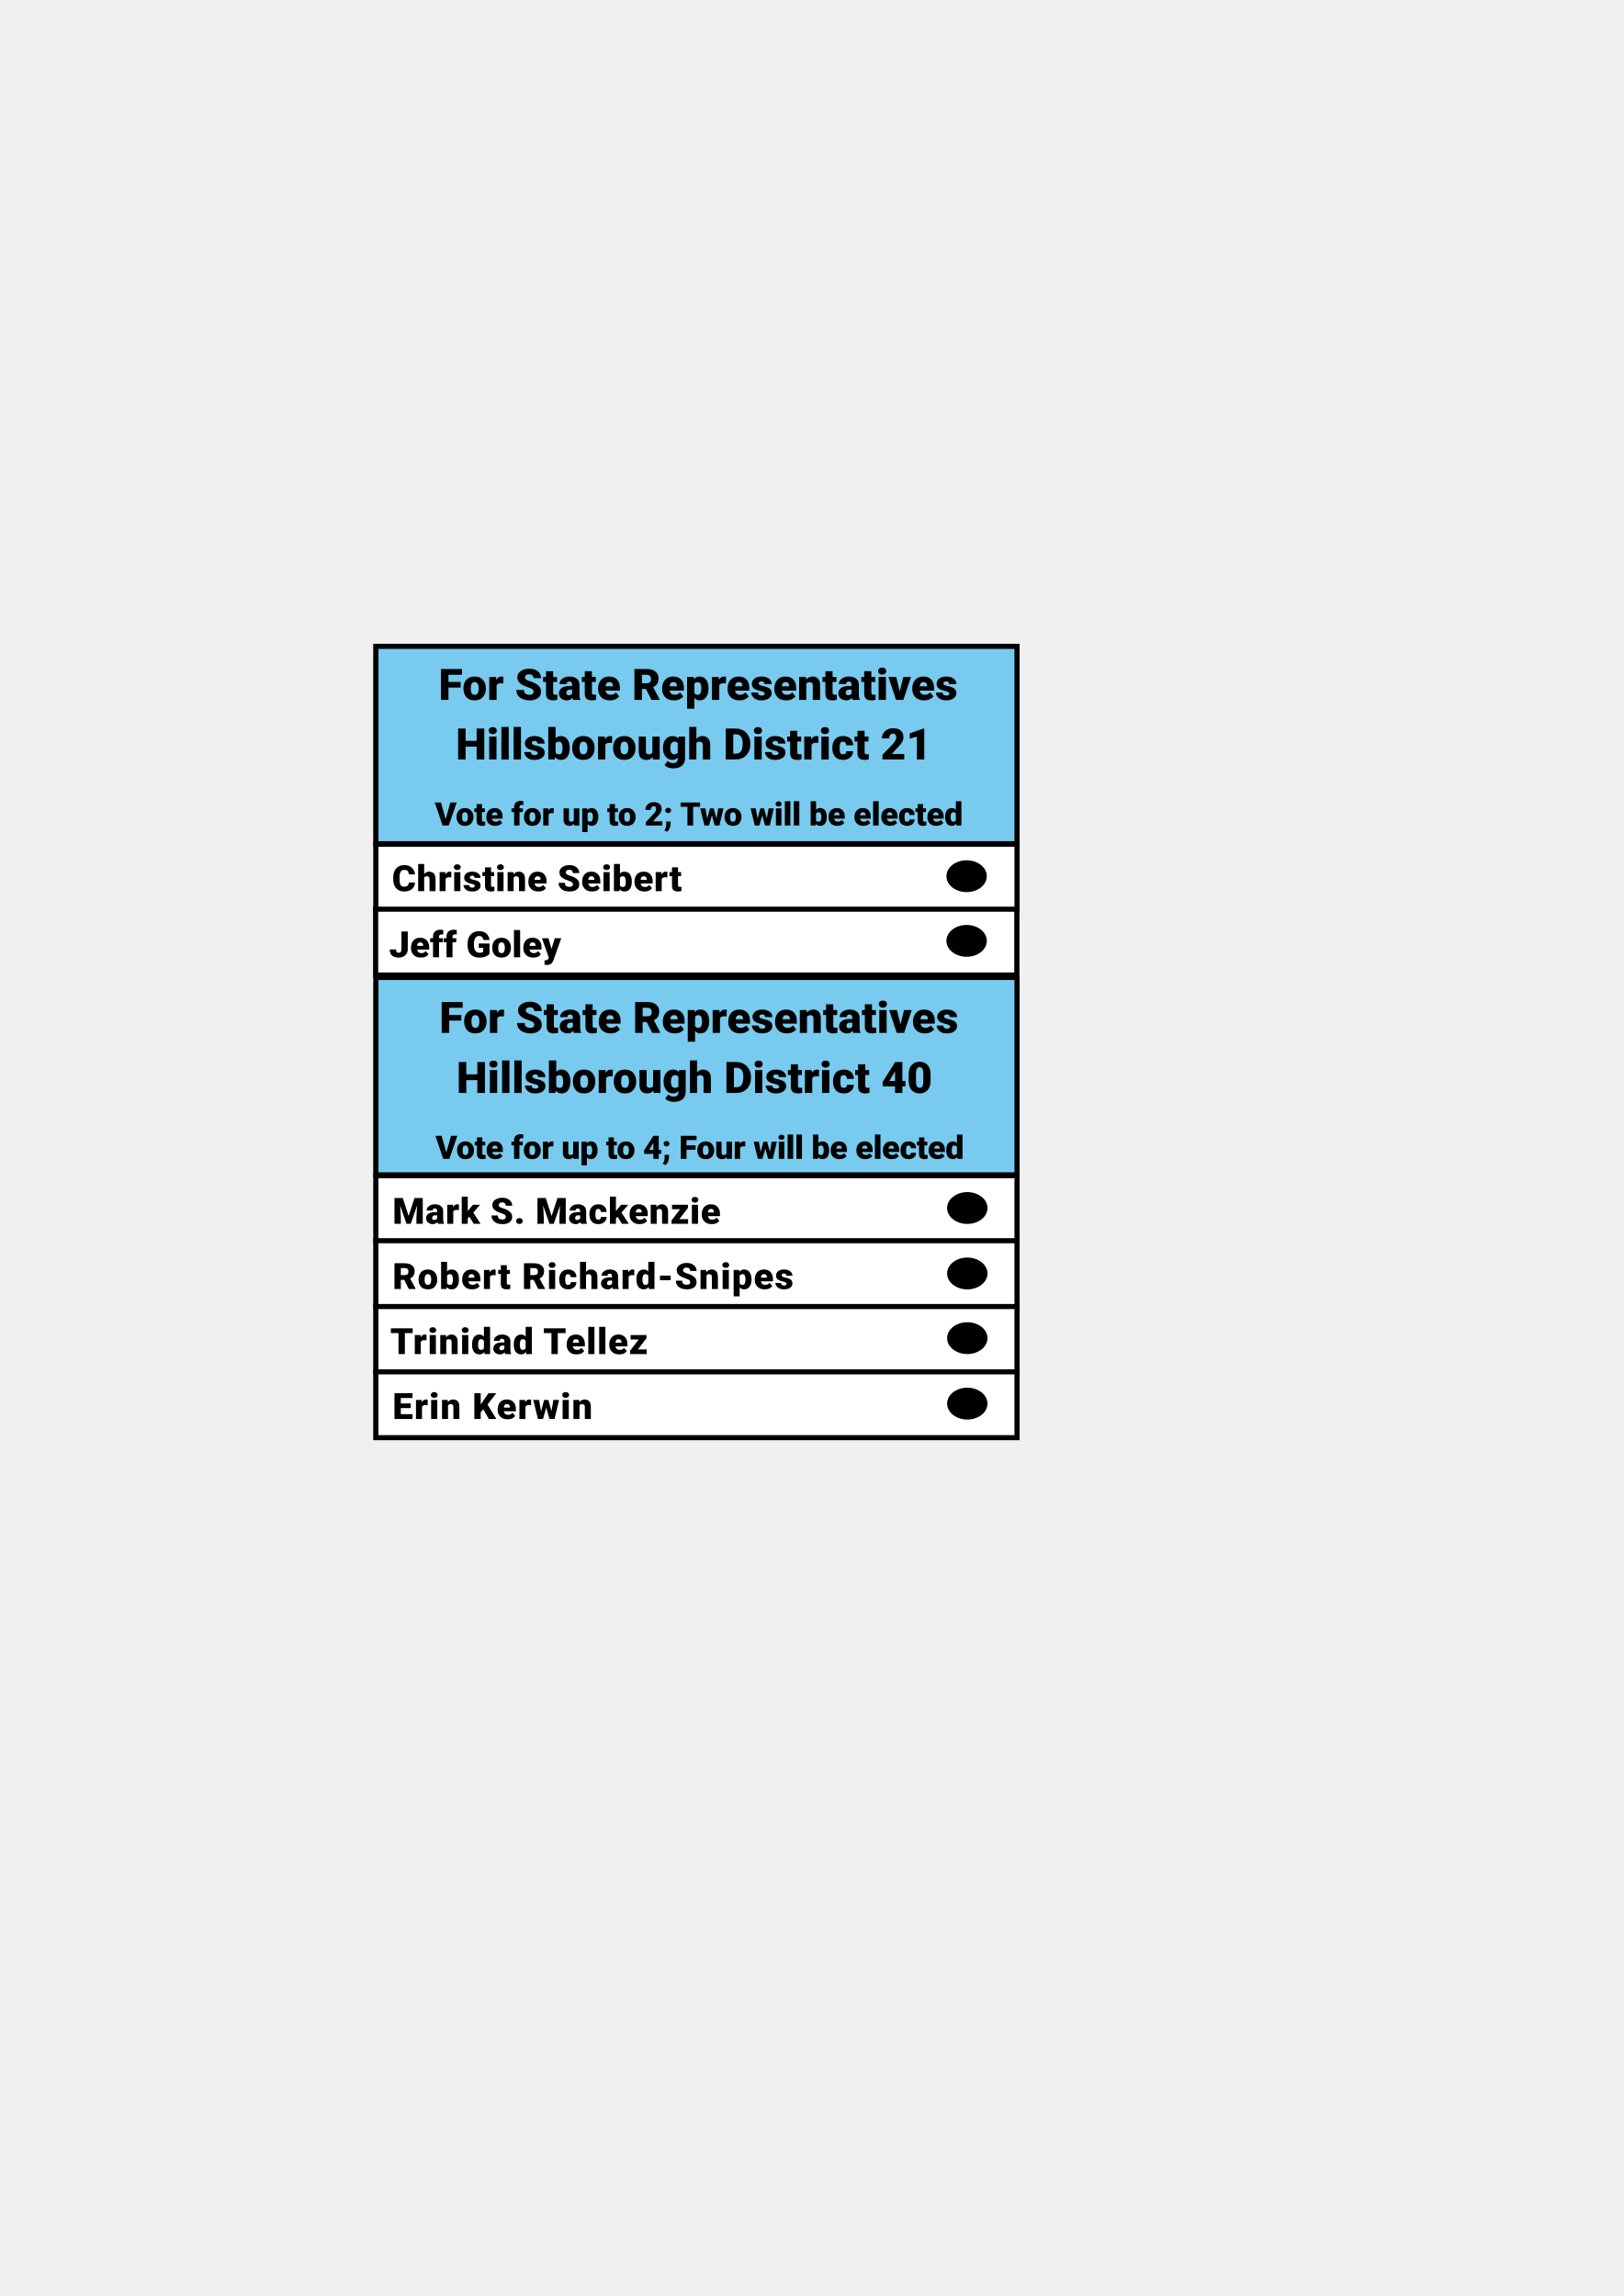
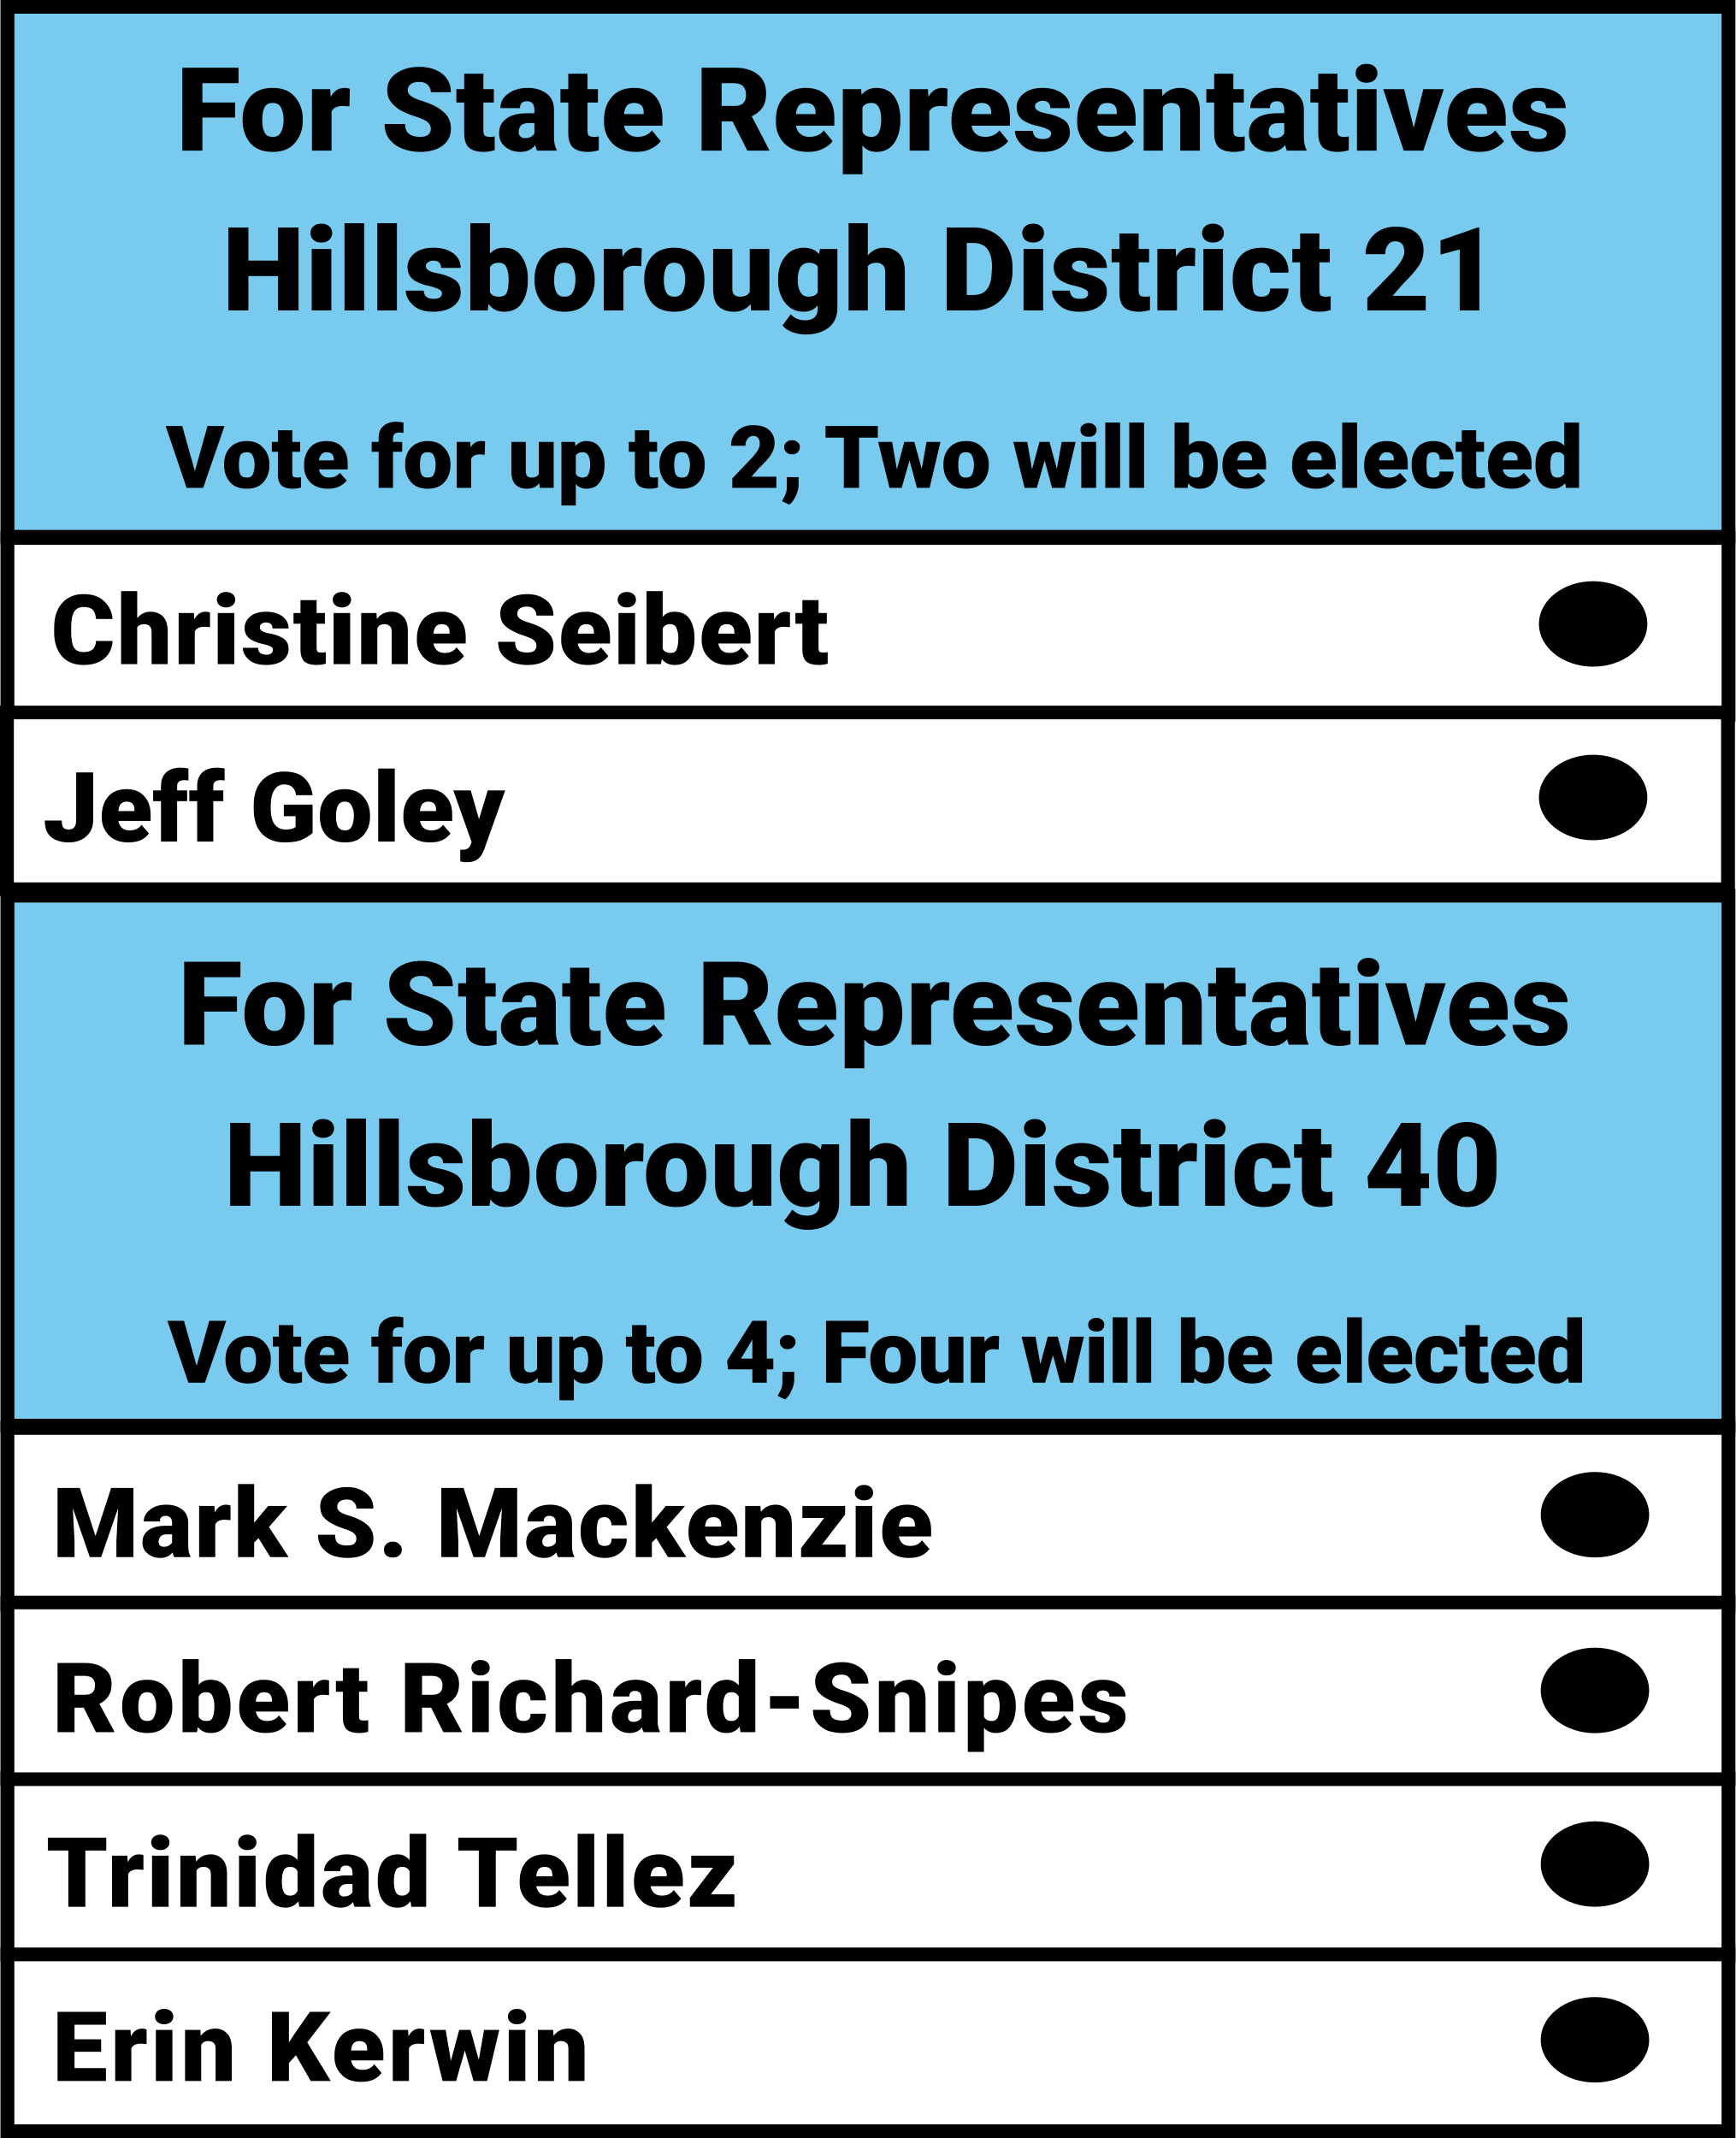
- <svg xmlns="http://www.w3.org/2000/svg" xmlns:xlink="http://www.w3.org/1999/xlink" width="210mm" height="297mm" viewBox="0 0 210 297" version="1.1" id="svg1" xml:space="preserve">
+ <svg xmlns="http://www.w3.org/2000/svg" xmlns:xlink="http://www.w3.org/1999/xlink" width="83.624mm" height="103.02mm" viewBox="0 0 83.624 103.02" version="1.1" id="svg1" xml:space="preserve">
  <defs id="defs1">
    <rect x="231.998" y="305.698" width="195.148" height="39.272" id="rect4" />
    <linearGradient id="swatch3">
      <stop style="stop-color:#000000;stop-opacity:1;" offset="0" id="stop3" />
    </linearGradient>
    <linearGradient xlink:href="#swatch3" id="linearGradient3" x1="56.361" y1="133.204" x2="118.544" y2="133.204" gradientUnits="userSpaceOnUse" gradientTransform="matrix(0.9919348,0,0,1.000104,0.676571,-12.02983)" />
    <linearGradient xlink:href="#swatch3" id="linearGradient4" gradientUnits="userSpaceOnUse" gradientTransform="matrix(0.9919348,0,0,1.000104,0.6769049,-44.35715)" x1="56.361" y1="133.204" x2="118.544" y2="133.204" />
  </defs>
-   <g id="layer1">
+   <g id="layer1" transform="translate(-48.24883,-83.27725)">
    <g id="g8" transform="matrix(1.344502,0,0,1.324884,-27.46881,-21.3556)">
      <rect style="opacity:1;fill:#ffffff;fill-opacity:1;stroke:#000000;stroke-width:0.496;stroke-dasharray:none;stroke-opacity:1;paint-order:markers fill stroke" id="rect2-7-1" width="61.683" height="6.427" x="56.583" y="98.543" />
      <rect style="opacity:1;fill:#ffffff;fill-opacity:1;stroke:#000000;stroke-width:0.496;stroke-dasharray:none;stroke-opacity:1;paint-order:markers fill stroke" id="rect2-7-5-0" width="61.683" height="6.427" x="56.565" y="104.888" />
      <rect style="opacity:1;fill:#78caee;fill-opacity:1;stroke:url(#linearGradient4);stroke-width:0.498;stroke-dasharray:none;paint-order:markers fill stroke" id="rect3-0" width="61.681" height="19.273" x="56.583" y="79.224" />
      <ellipse style="fill:#000000;fill-opacity:1;stroke-width:0.486;paint-order:markers fill stroke" id="path7-8-2" cx="113.414" cy="107.98" rx="1.942" ry="1.554" />
      <ellipse style="fill:#000000;fill-opacity:1;stroke-width:0.486;paint-order:markers fill stroke" id="path7-8" cx="113.414" cy="101.667" rx="1.942" ry="1.554" />
      <text xml:space="preserve" style="font-style:normal;font-variant:normal;font-weight:bold;font-stretch:normal;font-size:4.233px;font-family:Roboto;-inkscape-font-specification:'Roboto Bold';letter-spacing:0.013px;word-spacing:0.265px;writing-mode:lr-tb;direction:ltr;fill:#000000;fill-opacity:1;stroke-width:0.498;paint-order:markers fill stroke" x="64.267" y="90.266" id="text1">
        <tspan id="tspan1" style="font-style:normal;font-variant:normal;font-weight:800;font-stretch:normal;font-family:Roboto;-inkscape-font-specification:'Roboto Ultra-Bold';letter-spacing:0.013px;word-spacing:0.265px;stroke-width:0.498" x="64.267" y="90.266">Hillsborough District 21</tspan>
      </text>
      <text xml:space="preserve" style="font-style:normal;font-variant:normal;font-weight:bold;font-stretch:normal;font-size:4.233px;font-family:Roboto;-inkscape-font-specification:'Roboto Bold';letter-spacing:0.013px;word-spacing:0px;writing-mode:lr-tb;direction:ltr;fill:#000000;fill-opacity:1;stroke-width:0.498;paint-order:markers fill stroke" x="62.619" y="84.453" id="text2">
        <tspan id="tspan2" style="font-style:normal;font-variant:normal;font-weight:800;font-stretch:normal;font-family:Roboto;-inkscape-font-specification:'Roboto Ultra-Bold';letter-spacing:0.013px;word-spacing:0px;stroke-width:0.498" x="62.619" y="84.453">For State Representatives</tspan>
      </text>
      <text xml:space="preserve" style="font-style:normal;font-variant:normal;font-weight:800;font-stretch:normal;font-size:3.175px;font-family:Roboto;-inkscape-font-specification:'Roboto Ultra-Bold';letter-spacing:-0.013px;word-spacing:0px;writing-mode:lr-tb;direction:ltr;fill:#000000;fill-opacity:1;stroke-width:0.498;paint-order:markers fill stroke" x="62.253" y="96.72" id="text3">
        <tspan id="tspan3" style="font-size:3.175px;letter-spacing:-0.013px;word-spacing:0px;stroke-width:0.498" x="62.253" y="96.72">Vote for up to 2; Two will be elected</tspan>
      </text>
      <text xml:space="preserve" style="font-style:normal;font-variant:normal;font-weight:800;font-stretch:normal;font-size:3.528px;font-family:Roboto;-inkscape-font-specification:'Roboto Ultra-Bold';letter-spacing:0.053px;word-spacing:0.265px;writing-mode:lr-tb;direction:ltr;fill:#000000;fill-opacity:1;stroke-width:0.498;paint-order:markers fill stroke" x="58.133" y="103.129" id="text4">
        <tspan id="tspan4" style="font-style:normal;font-variant:normal;font-weight:800;font-stretch:condensed;font-size:3.528px;font-family:Roboto;-inkscape-font-specification:'Roboto Ultra-Bold Condensed';letter-spacing:0.053px;word-spacing:0.265px;stroke-width:0.498" x="58.133" y="103.129">Christine Seibert</tspan>
      </text>
      <text xml:space="preserve" style="font-style:normal;font-variant:normal;font-weight:800;font-stretch:condensed;font-size:3.528px;font-family:Roboto;-inkscape-font-specification:'Roboto Ultra-Bold Condensed';letter-spacing:0.013px;word-spacing:0.265px;writing-mode:lr-tb;direction:ltr;fill:#000000;fill-opacity:1;stroke-width:0.498;paint-order:markers fill stroke" x="57.858" y="109.583" id="text5">
        <tspan id="tspan5" style="letter-spacing:0.013px;stroke-width:0.498" x="57.858" y="109.583">Jeff Goley</tspan>
      </text>
    </g>
    <g id="g7" transform="matrix(1.344502,0,0,1.324884,-27.46881,-21.3556)">
      <rect style="opacity:1;fill:#ffffff;fill-opacity:1;stroke:#000000;stroke-width:0.496;stroke-dasharray:none;stroke-opacity:1;paint-order:markers fill stroke" id="rect2-7-5-7" width="61.683" height="6.427" x="56.582" y="143.639" />
      <rect style="opacity:1;fill:#ffffff;fill-opacity:1;stroke:#000000;stroke-width:0.496;stroke-dasharray:none;stroke-opacity:1;paint-order:markers fill stroke" id="rect2-7-5-7-0" width="61.683" height="6.427" x="56.582" y="150.058" />
      <rect style="opacity:1;fill:#ffffff;fill-opacity:1;stroke:#000000;stroke-width:0.496;stroke-dasharray:none;stroke-opacity:1;paint-order:markers fill stroke" id="rect2-7" width="61.683" height="6.427" x="56.582" y="130.911" />
      <rect style="opacity:1;fill:#ffffff;fill-opacity:1;stroke:#000000;stroke-width:0.496;stroke-dasharray:none;stroke-opacity:1;paint-order:markers fill stroke" id="rect2-7-5" width="61.683" height="6.427" x="56.582" y="137.256" />
      <rect style="opacity:1;fill:#78caee;fill-opacity:1;stroke:url(#linearGradient3);stroke-width:0.498;stroke-dasharray:none;paint-order:markers fill stroke" id="rect3" width="61.681" height="19.273" x="56.583" y="111.551" />
      <ellipse style="fill:#000000;fill-opacity:1;stroke-width:0.486;paint-order:markers fill stroke" id="path7-1" cx="113.479" cy="140.455" rx="1.942" ry="1.554" />
      <ellipse style="fill:#000000;fill-opacity:1;stroke-width:0.486;paint-order:markers fill stroke" id="path7-1-6" cx="113.479" cy="146.769" rx="1.942" ry="1.554" />
      <ellipse style="fill:#000000;fill-opacity:1;stroke-width:0.486;paint-order:markers fill stroke" id="path7-1-0" cx="113.479" cy="153.161" rx="1.942" ry="1.554" />
      <ellipse style="opacity:1;fill:#000000;fill-opacity:1;stroke-width:0.486;paint-order:markers fill stroke" id="path7" cx="113.479" cy="134.064" rx="1.942" ry="1.554" />
      <text xml:space="preserve" style="font-style:normal;font-variant:normal;font-weight:800;font-stretch:condensed;font-size:3.528px;font-family:Roboto;-inkscape-font-specification:'Roboto Ultra-Bold Condensed';letter-spacing:0.061px;word-spacing:0.172px;writing-mode:lr-tb;direction:ltr;fill:#000000;fill-opacity:1;stroke-width:0.498;paint-order:markers fill stroke" x="58.193" y="135.606" id="text5-9">
        <tspan id="tspan5-4" style="letter-spacing:0.061px;word-spacing:0.172px;stroke-width:0.498" x="58.193" y="135.606">Mark S. Mackenzie</tspan>
      </text>
      <text xml:space="preserve" style="font-style:normal;font-variant:normal;font-weight:800;font-stretch:condensed;font-size:3.528px;font-family:Roboto;-inkscape-font-specification:'Roboto Ultra-Bold Condensed';letter-spacing:0.106px;word-spacing:0.172px;writing-mode:lr-tb;direction:ltr;fill:#000000;fill-opacity:1;stroke-width:0.498;paint-order:markers fill stroke" x="58.191" y="141.973" id="text5-9-4">
        <tspan id="tspan5-4-7" style="letter-spacing:0.106px;word-spacing:0.172px;stroke-width:0.498" x="58.191" y="141.973">Robert Richard-Snipes</tspan>
      </text>
      <text xml:space="preserve" style="font-style:normal;font-variant:normal;font-weight:800;font-stretch:normal;font-size:3.175px;font-family:Roboto;-inkscape-font-specification:'Roboto Ultra-Bold';letter-spacing:-0.026px;word-spacing:0px;writing-mode:lr-tb;direction:ltr;fill:#000000;fill-opacity:1;stroke-width:0.498;paint-order:markers fill stroke" x="62.317" y="129.263" id="text3-9">
        <tspan id="tspan3-2" style="font-size:3.175px;letter-spacing:-0.026px;word-spacing:0px;stroke-width:0.498" x="62.317" y="129.263">Vote for up to 4; Four will be elected</tspan>
      </text>
      <text xml:space="preserve" style="font-style:normal;font-variant:normal;font-weight:bold;font-stretch:normal;font-size:4.233px;font-family:Roboto;-inkscape-font-specification:'Roboto Bold';letter-spacing:0.013px;word-spacing:0.265px;writing-mode:lr-tb;direction:ltr;fill:#000000;fill-opacity:1;stroke-width:0.498;paint-order:markers fill stroke" x="64.332" y="122.826" id="text1-6">
        <tspan id="tspan1-4" style="font-style:normal;font-variant:normal;font-weight:800;font-stretch:normal;font-family:Roboto;-inkscape-font-specification:'Roboto Ultra-Bold';letter-spacing:0.013px;word-spacing:0.265px;stroke-width:0.498" x="64.332" y="122.826">Hillsborough District 40</tspan>
      </text>
      <text xml:space="preserve" style="font-style:normal;font-variant:normal;font-weight:bold;font-stretch:normal;font-size:4.233px;font-family:Roboto;-inkscape-font-specification:'Roboto Bold';letter-spacing:0.013px;word-spacing:0px;writing-mode:lr-tb;direction:ltr;fill:#000000;fill-opacity:1;stroke-width:0.498;paint-order:markers fill stroke" x="62.684" y="116.971" id="text2-8">
        <tspan id="tspan2-8" style="font-style:normal;font-variant:normal;font-weight:800;font-stretch:normal;font-family:Roboto;-inkscape-font-specification:'Roboto Ultra-Bold';letter-spacing:0.013px;word-spacing:0px;stroke-width:0.498" x="62.684" y="116.971">For State Representatives</tspan>
      </text>
      <text xml:space="preserve" style="font-style:normal;font-variant:normal;font-weight:800;font-stretch:condensed;font-size:3.528px;font-family:Roboto;-inkscape-font-specification:'Roboto Ultra-Bold Condensed';letter-spacing:0.079px;word-spacing:0.172px;writing-mode:lr-tb;direction:ltr;fill:#000000;fill-opacity:1;stroke-width:0.498;paint-order:markers fill stroke" x="57.969" y="148.324" id="text6">
        <tspan id="tspan6" style="letter-spacing:0.079px;stroke-width:0.498" x="57.969" y="148.324">Trinidad Tellez</tspan>
      </text>
      <text xml:space="preserve" style="font-style:normal;font-variant:normal;font-weight:800;font-stretch:condensed;font-size:3.528px;font-family:Roboto;-inkscape-font-specification:'Roboto Ultra-Bold Condensed';letter-spacing:0.106px;word-spacing:0.172px;writing-mode:lr-tb;direction:ltr;fill:#000000;fill-opacity:1;stroke-width:0.498;paint-order:markers fill stroke" x="58.193" y="154.66" id="text7">
        <tspan id="tspan7" style="letter-spacing:0.106px;stroke-width:0.498" x="58.193" y="154.66">Erin Kerwin</tspan>
      </text>
    </g>
  </g>
</svg>
